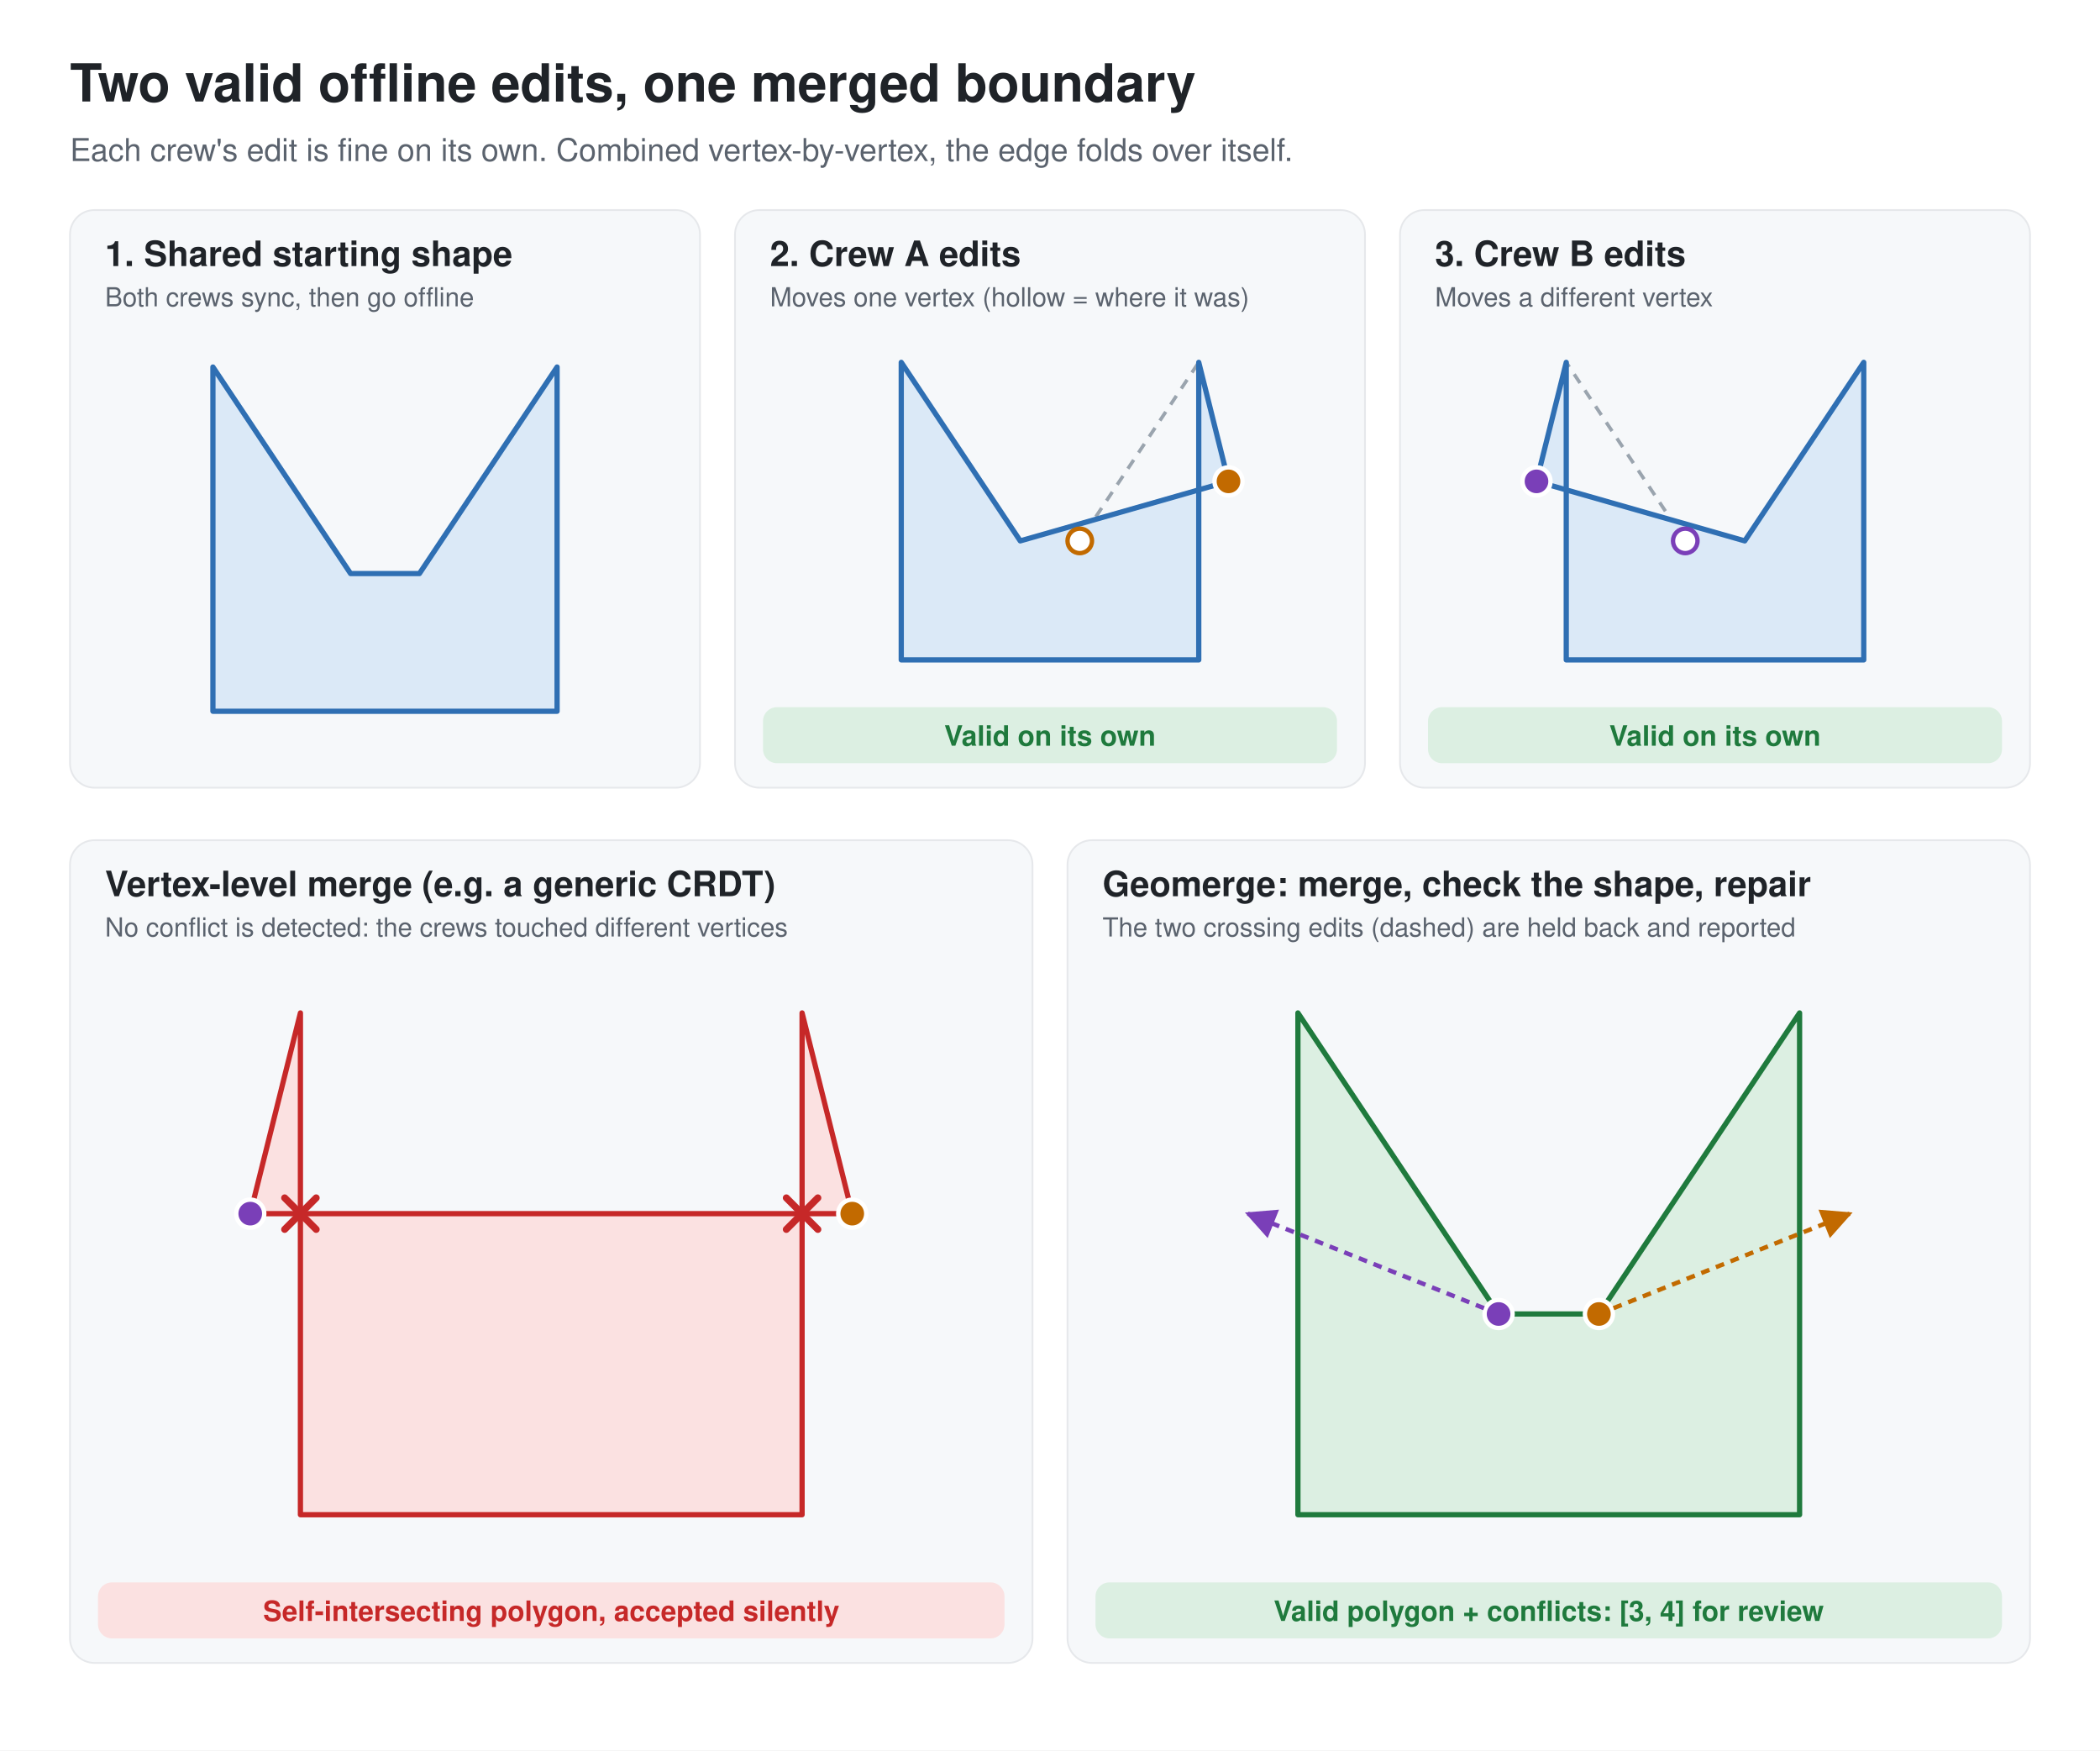
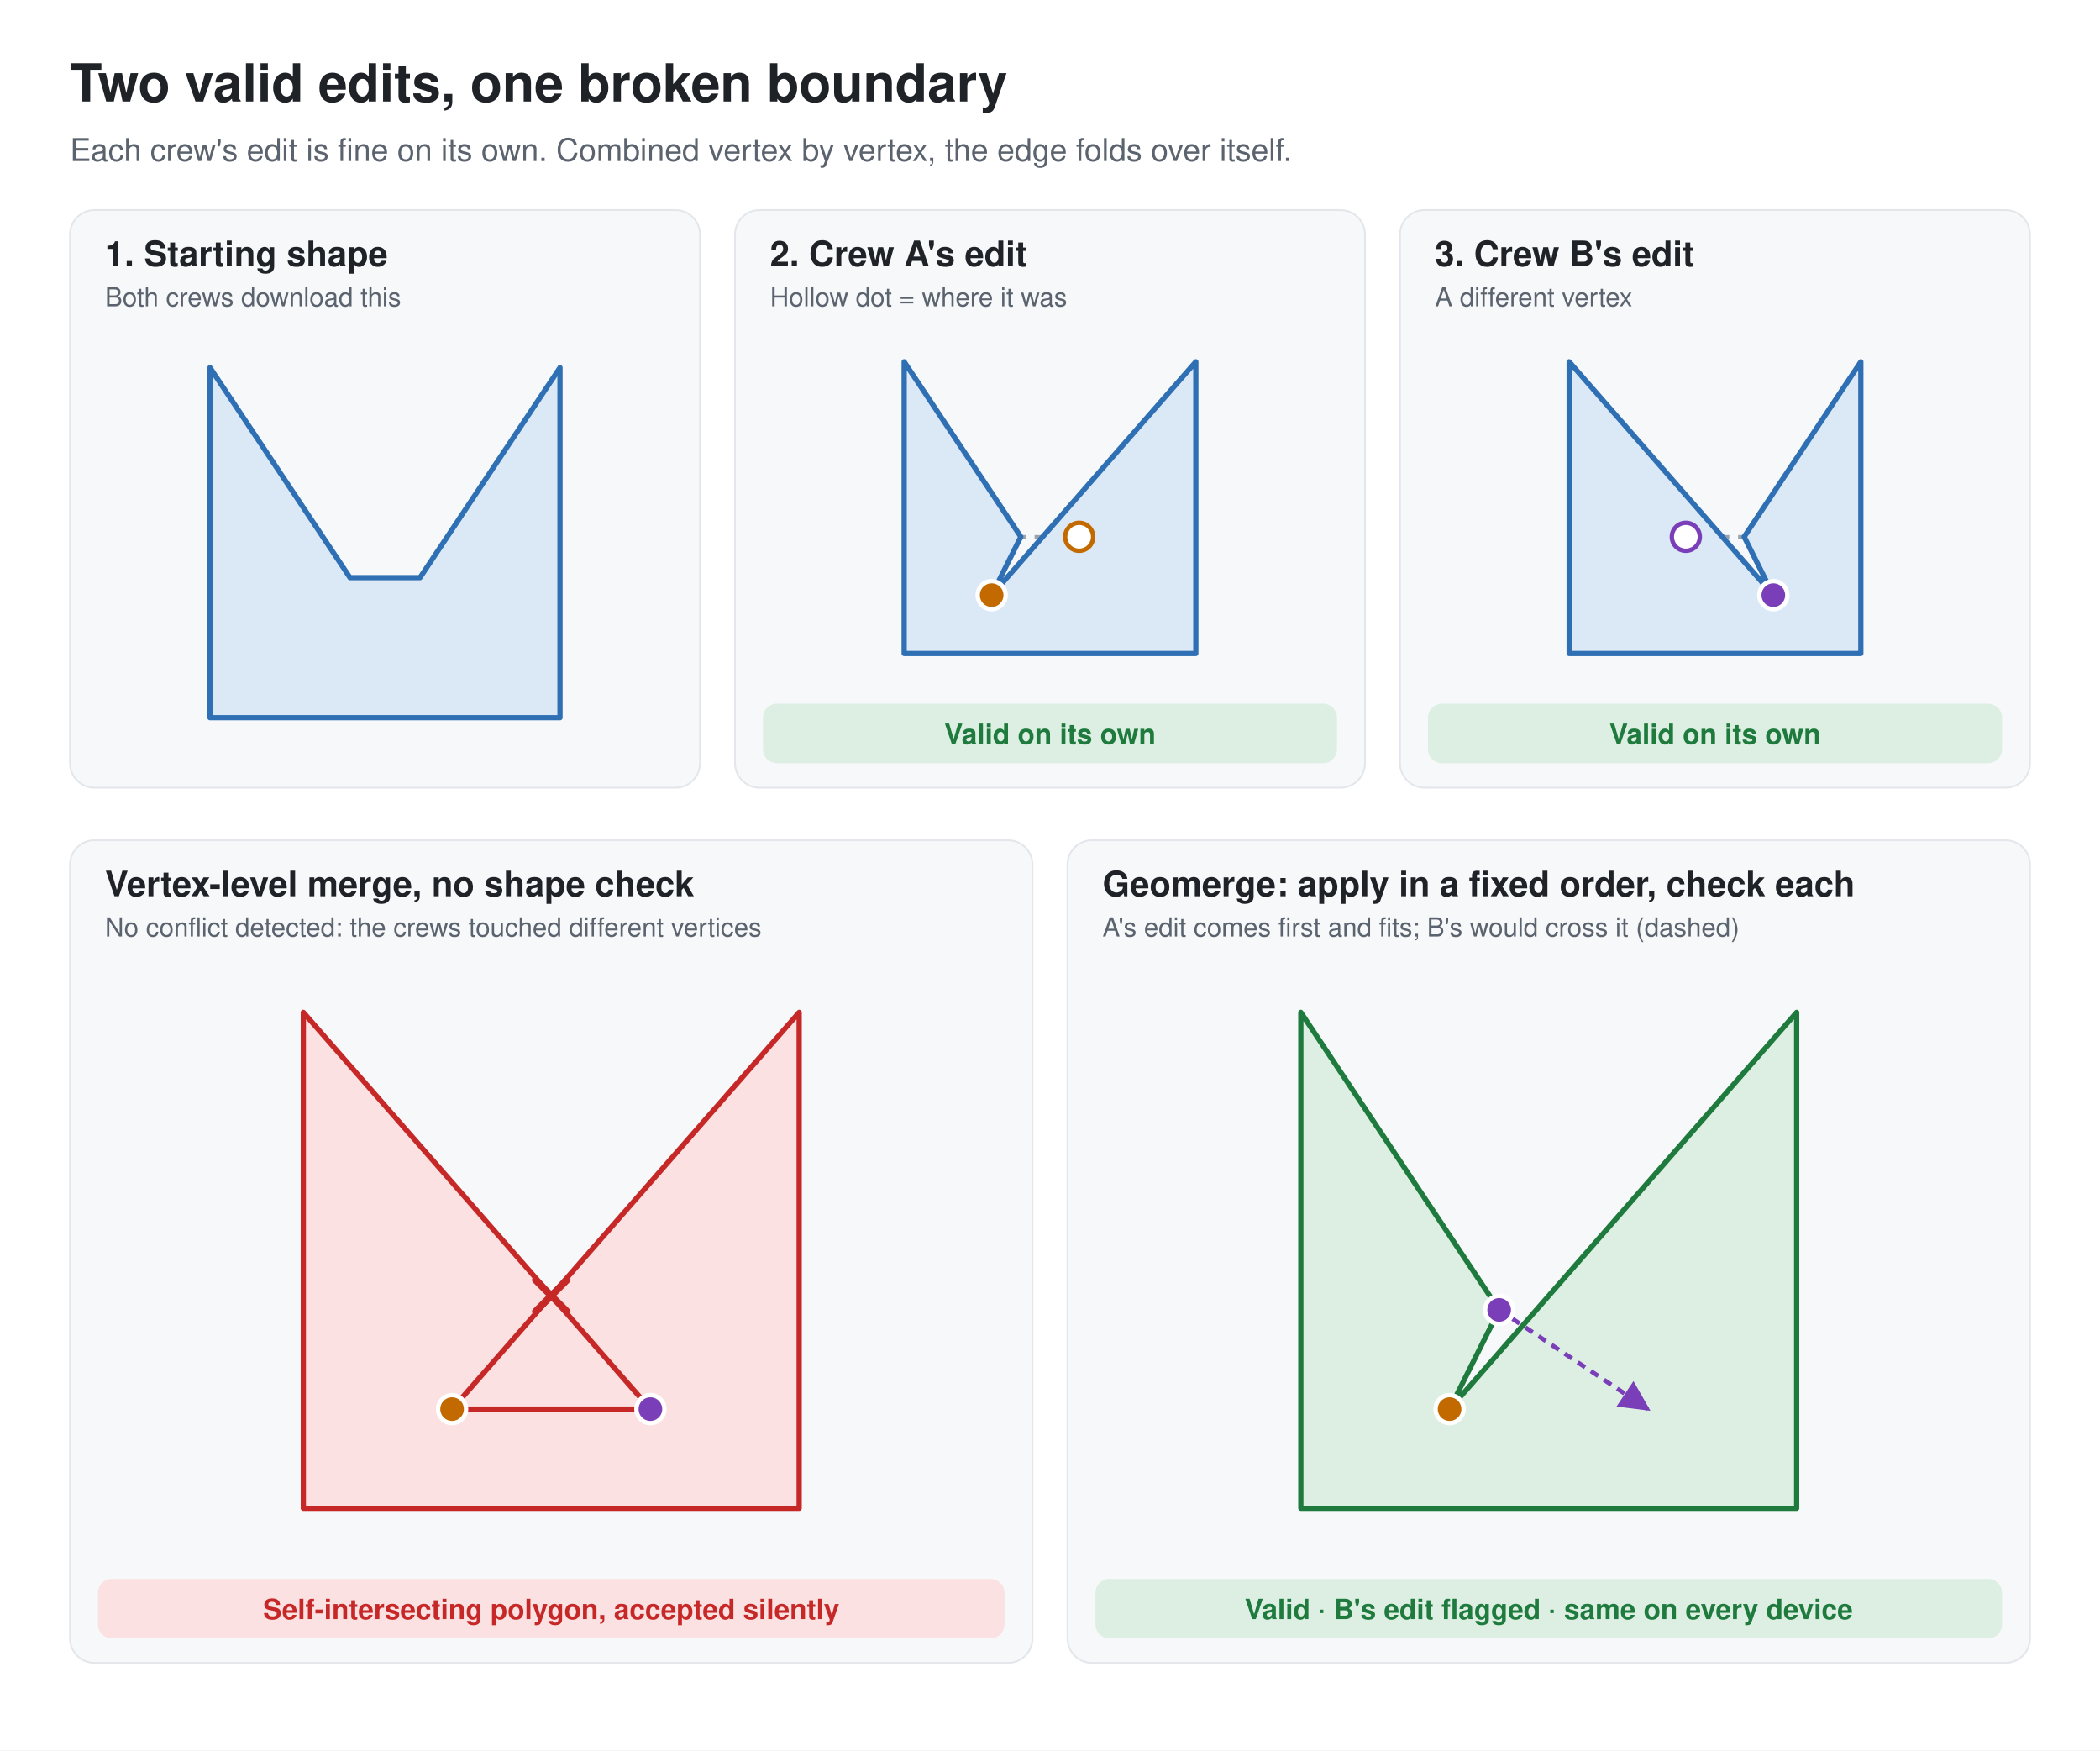
- <svg xmlns="http://www.w3.org/2000/svg" viewBox="0 0 1200 1000" width="1200" height="1000" role="img" aria-label="Two survey crews each make a valid offline edit to the same polygon. A typical last-edit-wins merge combines them into a self-intersecting polygon without reporting a conflict. Geomerge detects that the combined edits cross, keeps the polygon valid, and reports the two vertices as conflicts.">
+ <svg xmlns="http://www.w3.org/2000/svg" viewBox="0 0 1200 1000" width="1200" height="1000" role="img" aria-label="Two valid offline edits. A vertex-level merge produces a self-intersecting polygon without reporting a conflict. Geomerge applies the edits in a fixed order, keeps crew A's edit, and flags crew B's because it would cross it.">
  <defs>
-     <marker id="arrow-a" viewBox="0 0 10 10" refX="9" refY="5" markerWidth="7" markerHeight="7" orient="auto-start-reverse">
+     <marker id="arr-a" viewBox="0 0 10 10" refX="9" refY="5" markerWidth="7" markerHeight="7" orient="auto-start-reverse">
      <path d="M0,0 L10,5 L0,10 z" fill="#c26a00" />
    </marker>
-     <marker id="arrow-b" viewBox="0 0 10 10" refX="9" refY="5" markerWidth="7" markerHeight="7" orient="auto-start-reverse">
+     <marker id="arr-b" viewBox="0 0 10 10" refX="9" refY="5" markerWidth="7" markerHeight="7" orient="auto-start-reverse">
      <path d="M0,0 L10,5 L0,10 z" fill="#7a3fb8" />
    </marker>
+     <marker id="arr-ink" viewBox="0 0 10 10" refX="9" refY="5" markerWidth="7" markerHeight="7" orient="auto-start-reverse">
+       <path d="M0,0 L10,5 L0,10 z" fill="#1f2328" />
+     </marker>
+     <marker id="arr-good" viewBox="0 0 10 10" refX="9" refY="5" markerWidth="7" markerHeight="7" orient="auto-start-reverse">
+       <path d="M0,0 L10,5 L0,10 z" fill="#1f7a3d" />
+     </marker>
+     <marker id="arr-bad" viewBox="0 0 10 10" refX="9" refY="5" markerWidth="7" markerHeight="7" orient="auto-start-reverse">
+       <path d="M0,0 L10,5 L0,10 z" fill="#c62828" />
+     </marker>
+     <marker id="arr-muted" viewBox="0 0 10 10" refX="9" refY="5" markerWidth="7" markerHeight="7" orient="auto-start-reverse">
+       <path d="M0,0 L10,5 L0,10 z" fill="#5b636e" />
+     </marker>
+     <pattern id="hatch" width="8" height="8" patternUnits="userSpaceOnUse" patternTransform="rotate(45)">
+       <line x1="0" y1="0" x2="0" y2="8" stroke="#e3e6ea" stroke-width="4" />
+     </pattern>
  </defs>
  <rect width="1200" height="1000" fill="#ffffff" />
  <g font-family="-apple-system, BlinkMacSystemFont, 'Segoe UI', Helvetica, Arial, sans-serif">
-     <text x="40" y="58" font-size="30" font-weight="800" fill="#1f2328">Two valid offline edits, one merged boundary</text>
-     <text x="40" y="92" font-size="18" fill="#5b636e">Each crew's edit is fine on its own. Combined vertex-by-vertex, the edge folds over itself.</text>
-     <rect x="40" y="120" width="360" height="330" rx="14" fill="#f6f8fa" stroke="#e6e8eb" />
-     <text x="60" y="152" font-size="20" font-weight="700" fill="#1f2328">1. Shared starting shape</text>
-     <text x="60" y="175" font-size="15" fill="#5b636e">Both crews sync, then go offline</text>
-     <polygon points="121.667,406.333 318.333,406.333 318.333,209.667 239.667,327.667 200.333,327.667 121.667,209.667" fill="#dbe9f7" stroke="#2f6fb3" stroke-width="3" stroke-linejoin="round" fill-rule="nonzero" />
-     <rect x="420" y="120" width="360" height="330" rx="14" fill="#f6f8fa" stroke="#e6e8eb" />
-     <text x="440" y="152" font-size="20" font-weight="700" fill="#1f2328">2. Crew A edits</text>
-     <text x="440" y="175" font-size="15" fill="#5b636e">Moves one vertex (hollow = where it was)</text>
-     <polygon points="515,377 685,377 685,207 617,309 583,309 515,207" fill="none" stroke="#9aa4ae" stroke-width="2" stroke-dasharray="6 5" stroke-linejoin="round" fill-rule="nonzero" />
-     <polygon points="515,377 685,377 685,207 702,275 583,309 515,207" fill="#dbe9f7" stroke="#2f6fb3" stroke-width="3" stroke-linejoin="round" fill-rule="nonzero" />
-     <circle cx="702" cy="275" r="8" fill="#c26a00" stroke="#fff" stroke-width="2.5" />
-     <circle cx="617" cy="309" r="7" fill="#fff" stroke="#c26a00" stroke-width="2.5" />
-     <rect x="436" y="404" width="328" height="32" rx="8" fill="#dcefe2" />
-     <text x="600" y="426" text-anchor="middle" font-size="16" font-weight="700" fill="#1f7a3d">Valid on its own</text>
-     <rect x="800" y="120" width="360" height="330" rx="14" fill="#f6f8fa" stroke="#e6e8eb" />
-     <text x="820" y="152" font-size="20" font-weight="700" fill="#1f2328">3. Crew B edits</text>
-     <text x="820" y="175" font-size="15" fill="#5b636e">Moves a different vertex</text>
-     <polygon points="895,377 1065,377 1065,207 997,309 963,309 895,207" fill="none" stroke="#9aa4ae" stroke-width="2" stroke-dasharray="6 5" stroke-linejoin="round" fill-rule="nonzero" />
-     <polygon points="895,377 1065,377 1065,207 997,309 878,275 895,207" fill="#dbe9f7" stroke="#2f6fb3" stroke-width="3" stroke-linejoin="round" fill-rule="nonzero" />
-     <circle cx="878" cy="275" r="8" fill="#7a3fb8" stroke="#fff" stroke-width="2.5" />
-     <circle cx="963" cy="309" r="7" fill="#fff" stroke="#7a3fb8" stroke-width="2.5" />
-     <rect x="816" y="404" width="328" height="32" rx="8" fill="#dcefe2" />
-     <text x="980" y="426" text-anchor="middle" font-size="16" font-weight="700" fill="#1f7a3d">Valid on its own</text>
-     <rect x="40" y="480" width="550" height="470" rx="14" fill="#f6f8fa" stroke="#e6e8eb" />
-     <text x="60" y="512" font-size="20" font-weight="700" fill="#1f2328">Vertex-level merge (e.g. a generic CRDT)</text>
-     <text x="60" y="535" font-size="15" fill="#5b636e">No conflict is detected: the crews touched different vertices</text>
-     <polygon points="171.667,865.333 458.333,865.333 458.333,578.667 487,693.333 143,693.333 171.667,578.667" fill="#fbe1e1" stroke="#c62828" stroke-width="3" stroke-linejoin="round" fill-rule="nonzero" />
-     <circle cx="487" cy="693.333" r="8" fill="#c26a00" stroke="#fff" stroke-width="2.5" />
-     <circle cx="143" cy="693.333" r="8" fill="#7a3fb8" stroke="#fff" stroke-width="2.5" />
+     <text x="40" y="58" font-size="30" font-weight="800" fill="#1f2328" text-anchor="start">Two valid edits, one broken boundary</text>
+     <text x="40" y="92" font-size="18" font-weight="400" fill="#5b636e" text-anchor="start">Each crew's edit is fine on its own. Combined vertex by vertex, the edge folds over itself.</text>
+     <rect x="40" y="120" width="360" height="330" rx="14" fill="#f6f8fa" stroke="#e3e6ea" stroke-width="1" />
+     <text x="60" y="152" font-size="20" font-weight="700" fill="#1f2328" text-anchor="start">1. Starting shape</text>
+     <text x="60" y="175" font-size="15" font-weight="400" fill="#5b636e" text-anchor="start">Both crews download this</text>
+     <polygon points="120,410 320,410 320,210 240,330 200,330 120,210" fill="#dbe9f7" fill-opacity="1" stroke="#2f6fb3" stroke-width="3" stroke-linejoin="round" />
+     <rect x="420" y="120" width="360" height="330" rx="14" fill="#f6f8fa" stroke="#e3e6ea" stroke-width="1" />
+     <text x="440" y="152" font-size="20" font-weight="700" fill="#1f2328" text-anchor="start">2. Crew A's edit</text>
+     <text x="440" y="175" font-size="15" font-weight="400" fill="#5b636e" text-anchor="start">Hollow dot = where it was</text>
+     <polygon points="516.667,373.333 683.333,373.333 683.333,206.667 616.667,306.667 583.333,306.667 516.667,206.667" fill="none" fill-opacity="1" stroke="#9aa4ae" stroke-width="2" stroke-dasharray="6 5" stroke-linejoin="round" />
+     <polygon points="516.667,373.333 683.333,373.333 683.333,206.667 566.667,340 583.333,306.667 516.667,206.667" fill="#dbe9f7" fill-opacity="1" stroke="#2f6fb3" stroke-width="3" stroke-linejoin="round" />
+     <circle cx="616.667" cy="306.667" r="8" fill="#fff" stroke="#c26a00" stroke-width="2.5" />
+     <circle cx="566.667" cy="340" r="8" fill="#c26a00" stroke="#fff" stroke-width="2.5" />
+     <rect x="436" y="402" width="328" height="34" rx="8" fill="#dcefe2" stroke="none" stroke-width="1" />
+     <text x="600" y="425" font-size="16" font-weight="700" fill="#1f7a3d" text-anchor="middle">Valid on its own</text>
+     <rect x="800" y="120" width="360" height="330" rx="14" fill="#f6f8fa" stroke="#e3e6ea" stroke-width="1" />
+     <text x="820" y="152" font-size="20" font-weight="700" fill="#1f2328" text-anchor="start">3. Crew B's edit</text>
+     <text x="820" y="175" font-size="15" font-weight="400" fill="#5b636e" text-anchor="start">A different vertex</text>
+     <polygon points="896.667,373.333 1063.333,373.333 1063.333,206.667 996.667,306.667 963.333,306.667 896.667,206.667" fill="none" fill-opacity="1" stroke="#9aa4ae" stroke-width="2" stroke-dasharray="6 5" stroke-linejoin="round" />
+     <polygon points="896.667,373.333 1063.333,373.333 1063.333,206.667 996.667,306.667 1013.333,340 896.667,206.667" fill="#dbe9f7" fill-opacity="1" stroke="#2f6fb3" stroke-width="3" stroke-linejoin="round" />
+     <circle cx="963.333" cy="306.667" r="8" fill="#fff" stroke="#7a3fb8" stroke-width="2.5" />
+     <circle cx="1013.333" cy="340" r="8" fill="#7a3fb8" stroke="#fff" stroke-width="2.5" />
+     <rect x="816" y="402" width="328" height="34" rx="8" fill="#dcefe2" stroke="none" stroke-width="1" />
+     <text x="980" y="425" font-size="16" font-weight="700" fill="#1f7a3d" text-anchor="middle">Valid on its own</text>
+     <rect x="40" y="480" width="550" height="470" rx="14" fill="#f6f8fa" stroke="#e3e6ea" stroke-width="1" />
+     <text x="60" y="512" font-size="20" font-weight="700" fill="#1f2328" text-anchor="start">Vertex-level merge, no shape check</text>
+     <text x="60" y="535" font-size="15" font-weight="400" fill="#5b636e" text-anchor="start">No conflict detected: the crews touched different vertices</text>
+     <polygon points="173.333,861.667 456.667,861.667 456.667,578.333 258.333,805 371.667,805 173.333,578.333" fill="#fbe1e1" fill-opacity="1" stroke="#c62828" stroke-width="3" stroke-linejoin="round" />
+     <circle cx="258.333" cy="805" r="8" fill="#c26a00" stroke="#fff" stroke-width="2.5" />
+     <circle cx="371.667" cy="805" r="8" fill="#7a3fb8" stroke="#fff" stroke-width="2.5" />
    <g stroke="#c62828" stroke-width="4" stroke-linecap="round">
-       <line x1="449.333" y1="684.333" x2="467.333" y2="702.333" />
-       <line x1="449.333" y1="702.333" x2="467.333" y2="684.333" />
+       <line x1="306" y1="731.238" x2="324" y2="749.238" stroke="#c62828" stroke-width="4" />
+       <line x1="306" y1="749.238" x2="324" y2="731.238" stroke="#c62828" stroke-width="4" />
    </g>
-     <g stroke="#c62828" stroke-width="4" stroke-linecap="round">
-       <line x1="162.667" y1="684.333" x2="180.667" y2="702.333" />
-       <line x1="162.667" y1="702.333" x2="180.667" y2="684.333" />
-     </g>
-     <rect x="56" y="904" width="518" height="32" rx="8" fill="#fbe1e1" />
-     <text x="315" y="926" text-anchor="middle" font-size="16" font-weight="700" fill="#c62828">Self-intersecting polygon, accepted silently</text>
-     <rect x="610" y="480" width="550" height="470" rx="14" fill="#f6f8fa" stroke="#e6e8eb" />
-     <text x="630" y="512" font-size="20" font-weight="700" fill="#1f2328">Geomerge: merge, check the shape, repair</text>
-     <text x="630" y="535" font-size="15" fill="#5b636e">The two crossing edits (dashed) are held back and reported</text>
-     <polygon points="741.667,865.333 1028.333,865.333 1028.333,578.667 913.667,750.667 856.333,750.667 741.667,578.667" fill="#dcefe2" stroke="#1f7a3d" stroke-width="3" stroke-linejoin="round" fill-rule="nonzero" />
-     <circle cx="913.667" cy="750.667" r="8" fill="#c26a00" stroke="#fff" stroke-width="2.5" />
-     <circle cx="856.333" cy="750.667" r="8" fill="#7a3fb8" stroke="#fff" stroke-width="2.5" />
-     <line x1="913.667" y1="750.667" x2="1057" y2="693.333" stroke="#c26a00" stroke-width="2.5" stroke-dasharray="5 4" marker-end="url(#arrow-a)" />
-     <line x1="856.333" y1="750.667" x2="713" y2="693.333" stroke="#7a3fb8" stroke-width="2.5" stroke-dasharray="5 4" marker-end="url(#arrow-b)" />
-     <rect x="626" y="904" width="518" height="32" rx="8" fill="#dcefe2" />
-     <text x="885" y="926" text-anchor="middle" font-size="16" font-weight="700" fill="#1f7a3d">Valid polygon + conflicts: [3, 4] for review</text>
+     <rect x="56" y="902" width="518" height="34" rx="8" fill="#fbe1e1" stroke="none" stroke-width="1" />
+     <text x="315" y="925" font-size="16" font-weight="700" fill="#c62828" text-anchor="middle">Self-intersecting polygon, accepted silently</text>
+     <rect x="610" y="480" width="550" height="470" rx="14" fill="#f6f8fa" stroke="#e3e6ea" stroke-width="1" />
+     <text x="630" y="512" font-size="20" font-weight="700" fill="#1f2328" text-anchor="start">Geomerge: apply in a fixed order, check each</text>
+     <text x="630" y="535" font-size="15" font-weight="400" fill="#5b636e" text-anchor="start">A's edit comes first and fits; B's would cross it (dashed)</text>
+     <polygon points="743.333,861.667 1026.667,861.667 1026.667,578.333 828.333,805 856.667,748.333 743.333,578.333" fill="#dcefe2" fill-opacity="1" stroke="#1f7a3d" stroke-width="3" stroke-linejoin="round" />
+     <line x1="856.667" y1="748.333" x2="941.667" y2="805" stroke="#7a3fb8" stroke-width="2.5" stroke-dasharray="5 4" marker-end="url(#arr-b)" />
+     <circle cx="828.333" cy="805" r="8" fill="#c26a00" stroke="#fff" stroke-width="2.5" />
+     <circle cx="856.667" cy="748.333" r="8" fill="#7a3fb8" stroke="#fff" stroke-width="2.5" />
+     <rect x="626" y="902" width="518" height="34" rx="8" fill="#dcefe2" stroke="none" stroke-width="1" />
+     <text x="885" y="925" font-size="16" font-weight="700" fill="#1f7a3d" text-anchor="middle">Valid · B's edit flagged · same on every device</text>
  </g>
</svg>
